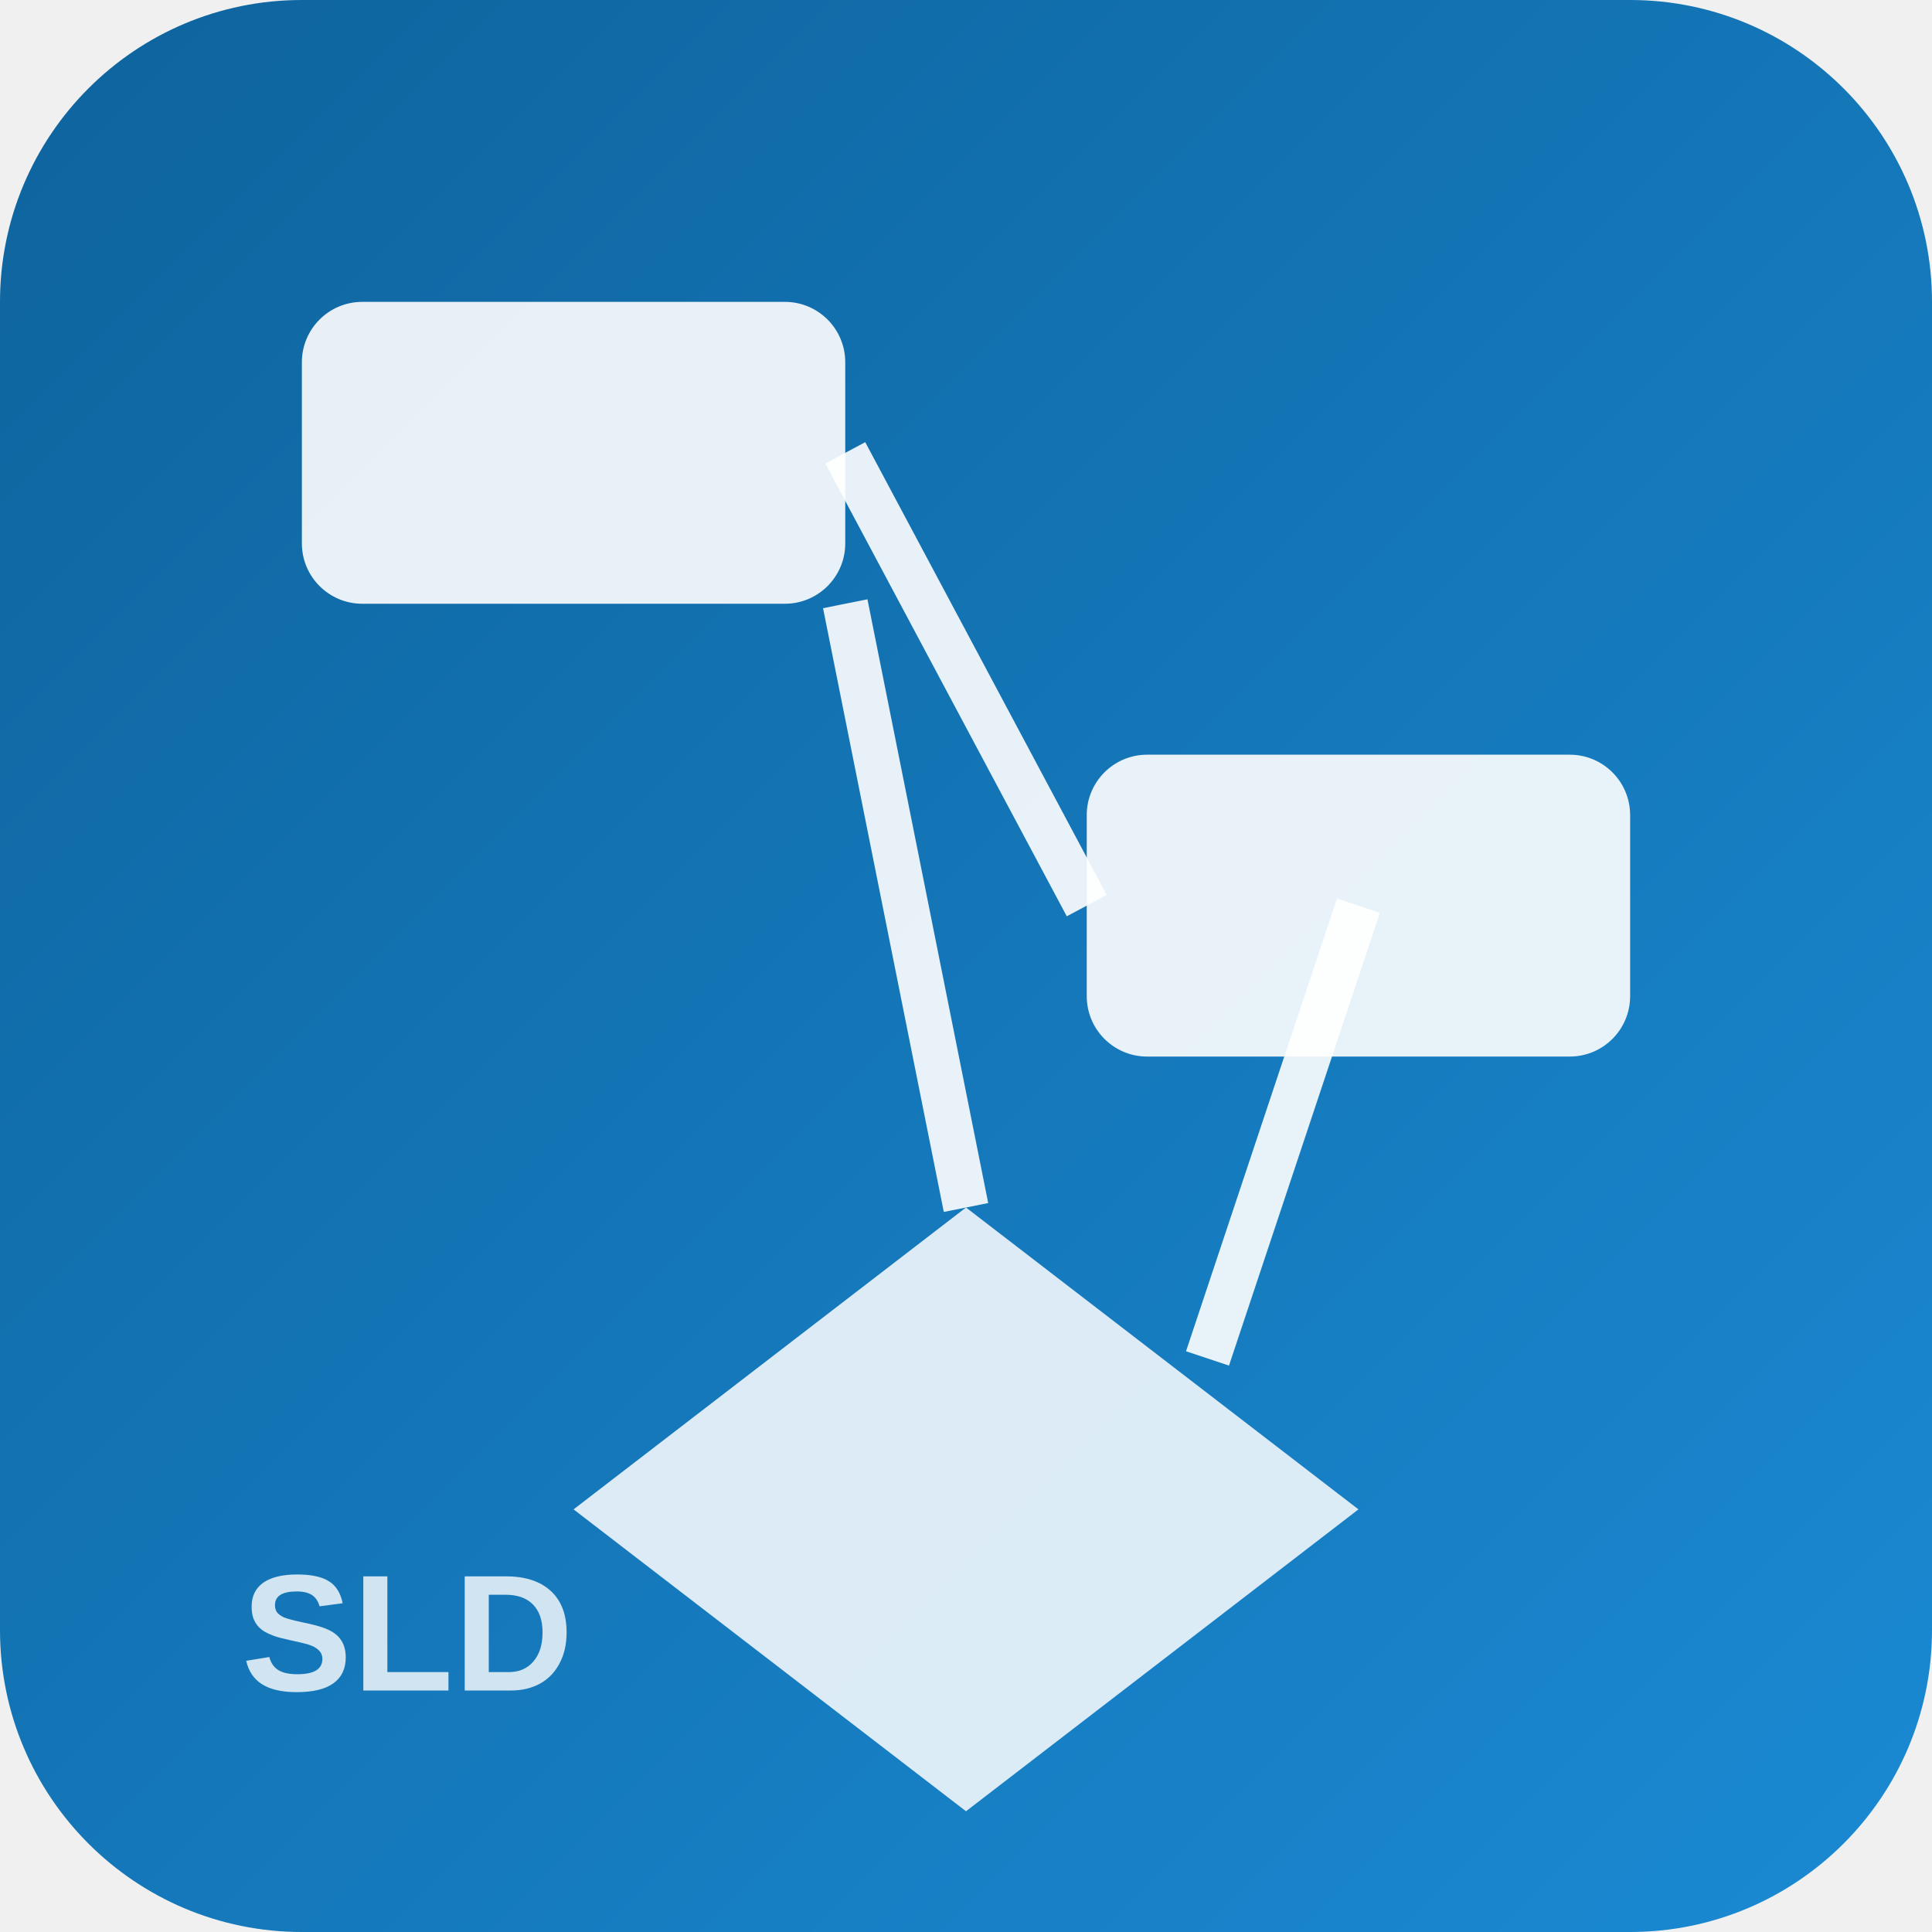
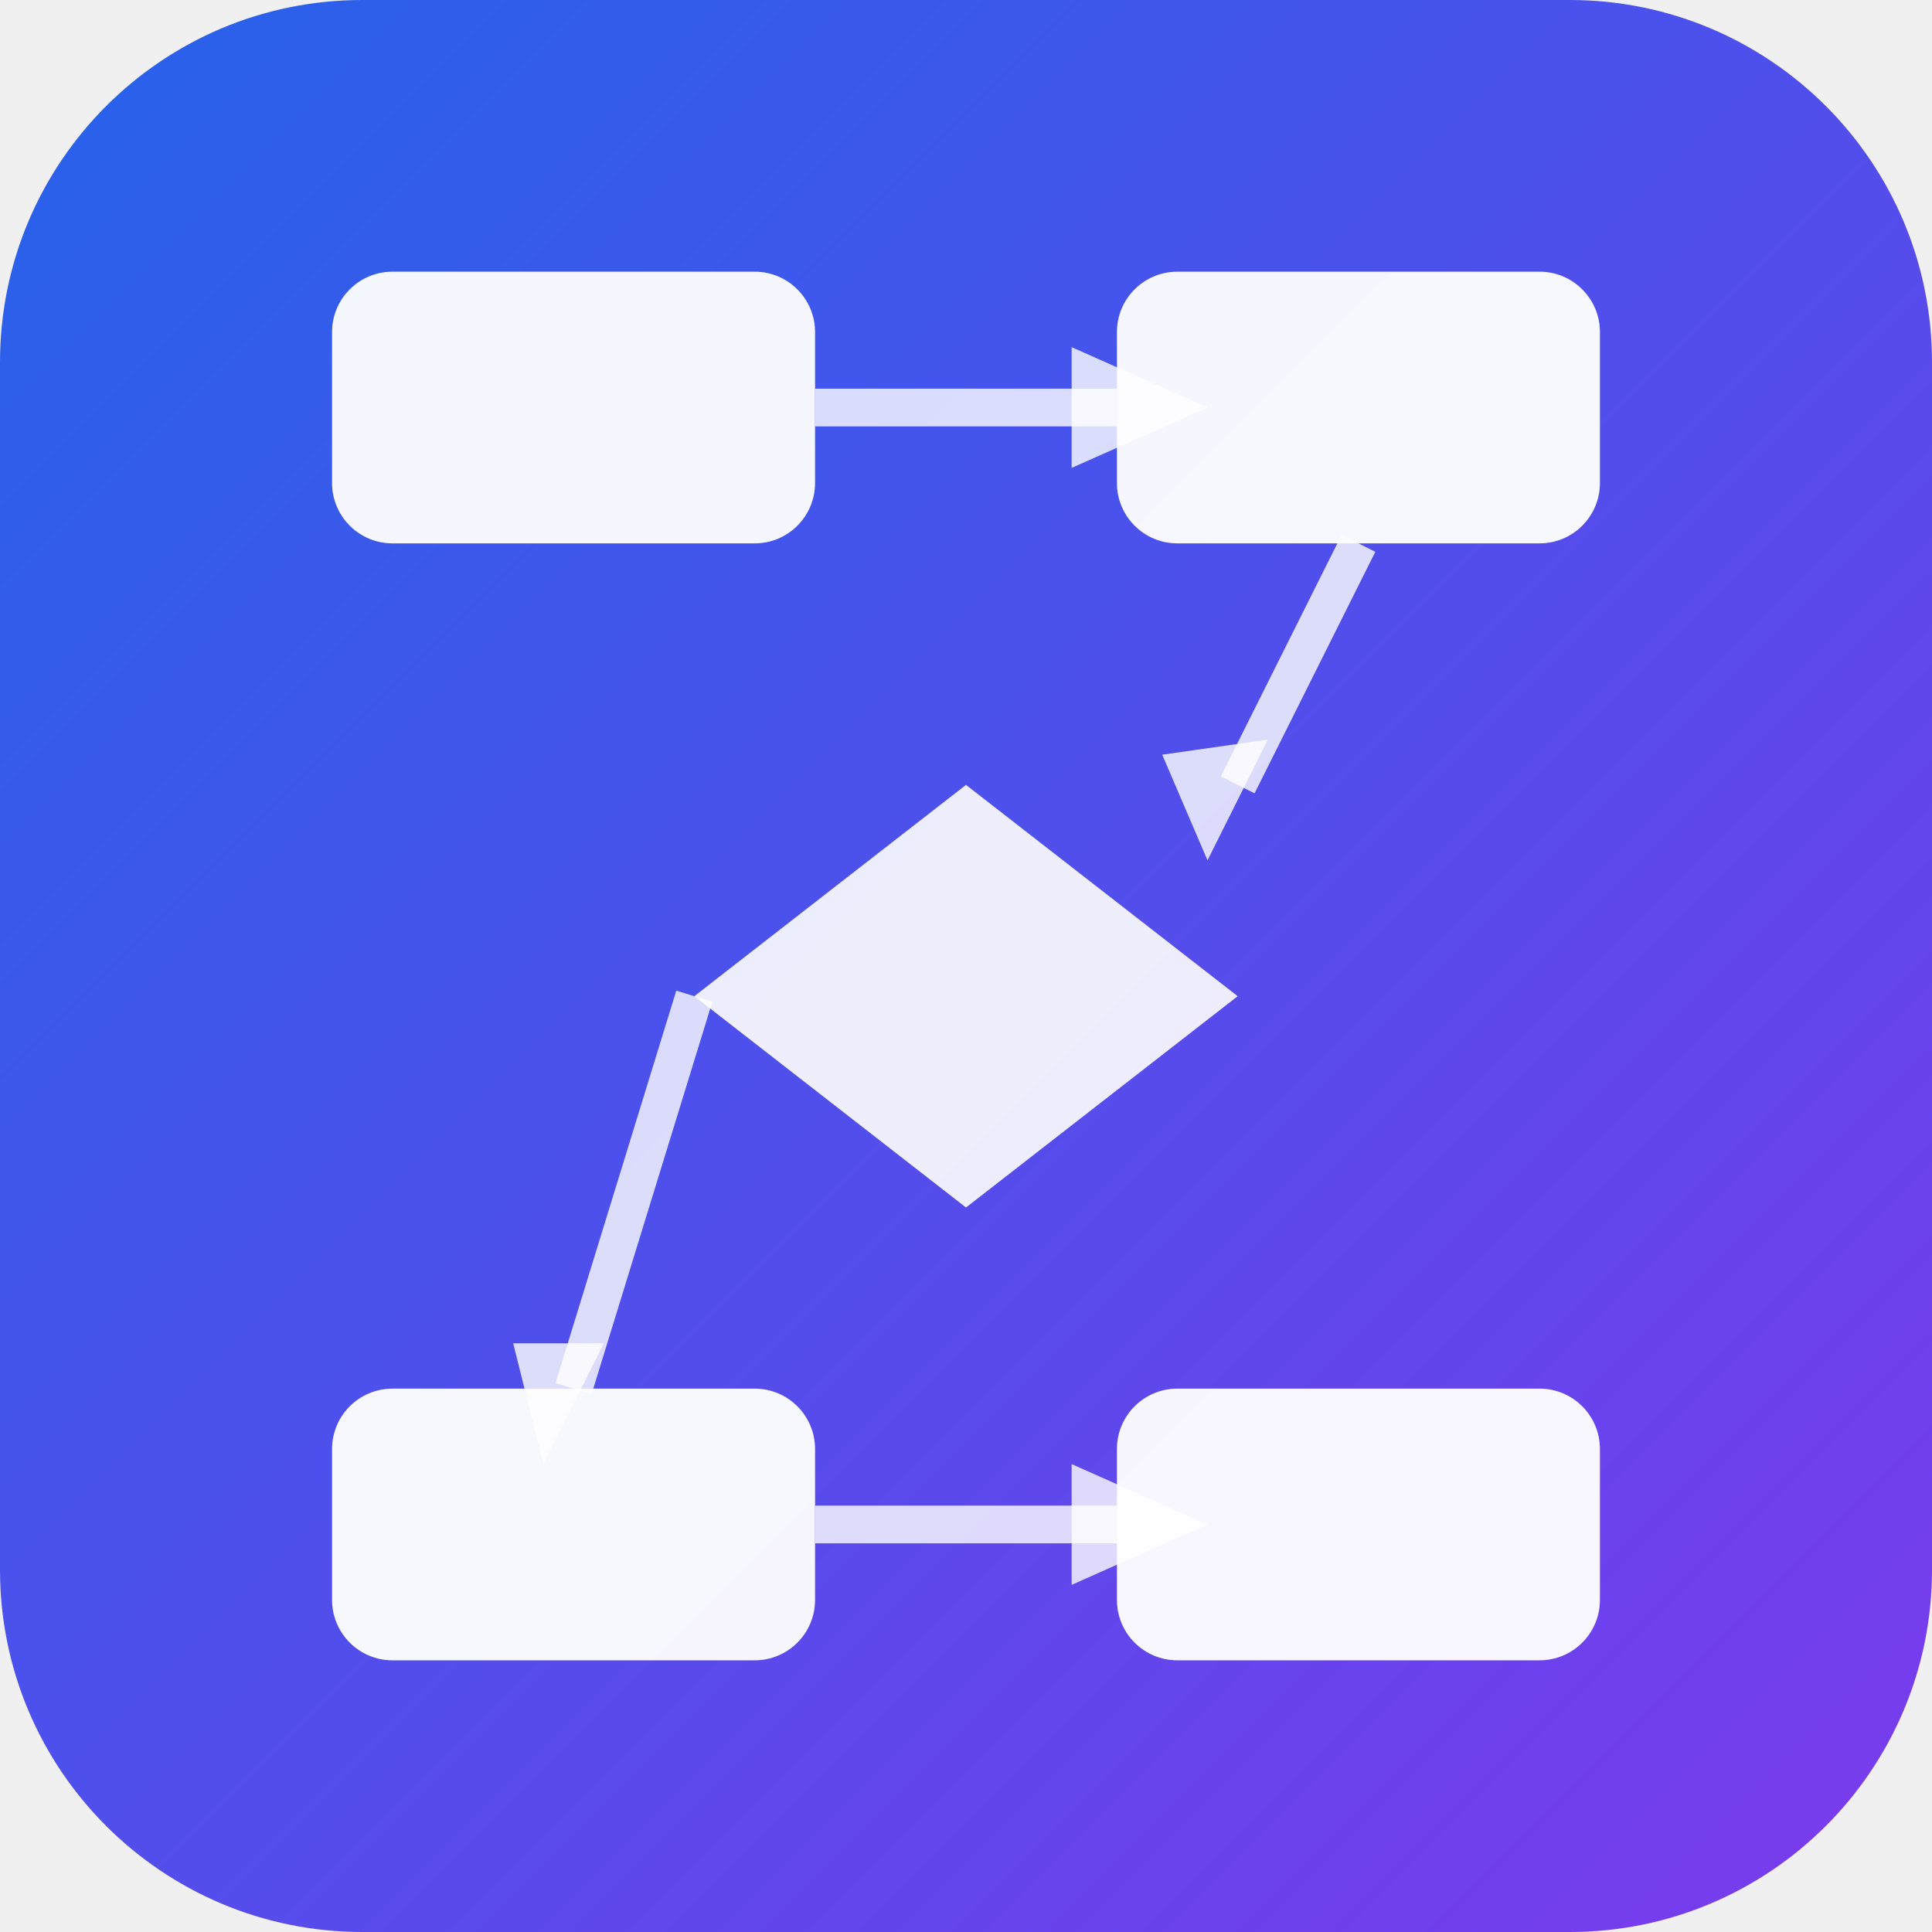
<svg xmlns="http://www.w3.org/2000/svg" viewBox="0 0 128 128">
  <defs>
    <linearGradient id="bg" x1="0" y1="0" x2="1" y2="1">
-       <stop offset="0%" stop-color="#0e639c" />
-       <stop offset="100%" stop-color="#1a8ad4" />
+       <stop offset="0%" stop-color="#2563eb" />
+       <stop offset="100%" stop-color="#7c3aed" />
    </linearGradient>
  </defs>
-   <rect width="128" height="128" rx="20" fill="url(#bg)" />
-   <rect x="20" y="20" width="36" height="20" rx="4" fill="rgba(255,255,255,0.9)" />
-   <rect x="72" y="50" width="36" height="20" rx="4" fill="rgba(255,255,255,0.9)" />
-   <polygon points="64,80 38,100 64,120 90,100" fill="rgba(255,255,255,0.85)" />
-   <line x1="56" y1="30" x2="72" y2="60" stroke="rgba(255,255,255,0.9)" stroke-width="3" />
-   <line x1="56" y1="40" x2="64" y2="80" stroke="rgba(255,255,255,0.9)" stroke-width="3" />
-   <line x1="90" y1="60" x2="80" y2="90" stroke="rgba(255,255,255,0.9)" stroke-width="3" />
-   <text x="16" y="112" font-family="Arial" font-weight="bold" font-size="11" fill="rgba(255,255,255,0.8)">SLD</text>
+   <rect width="128" height="128" rx="24" fill="url(#bg)" />
+   <rect x="22" y="18" width="32" height="18" rx="4" fill="#ffffff" opacity="0.95" />
+   <rect x="74" y="18" width="32" height="18" rx="4" fill="#ffffff" opacity="0.95" />
+   <polygon points="64,52 82,66 64,80 46,66" fill="#ffffff" opacity="0.9" />
+   <rect x="22" y="92" width="32" height="18" rx="4" fill="#ffffff" opacity="0.95" />
+   <rect x="74" y="92" width="32" height="18" rx="4" fill="#ffffff" opacity="0.95" />
+   <line x1="54" y1="27" x2="74" y2="27" stroke="#ffffff" stroke-width="2.5" opacity="0.8" />
+   <polygon points="71,23 80,27 71,31" fill="#ffffff" opacity="0.8" />
+   <line x1="90" y1="36" x2="82" y2="52" stroke="#ffffff" stroke-width="2.5" opacity="0.8" />
+   <polygon points="84,49 80,57 77,50" fill="#ffffff" opacity="0.8" />
+   <line x1="46" y1="66" x2="38" y2="92" stroke="#ffffff" stroke-width="2.5" opacity="0.8" />
+   <polygon points="40,89 36,97 34,89" fill="#ffffff" opacity="0.8" />
+   <line x1="54" y1="101" x2="74" y2="101" stroke="#ffffff" stroke-width="2.5" opacity="0.8" />
+   <polygon points="71,97 80,101 71,105" fill="#ffffff" opacity="0.8" />
</svg>
